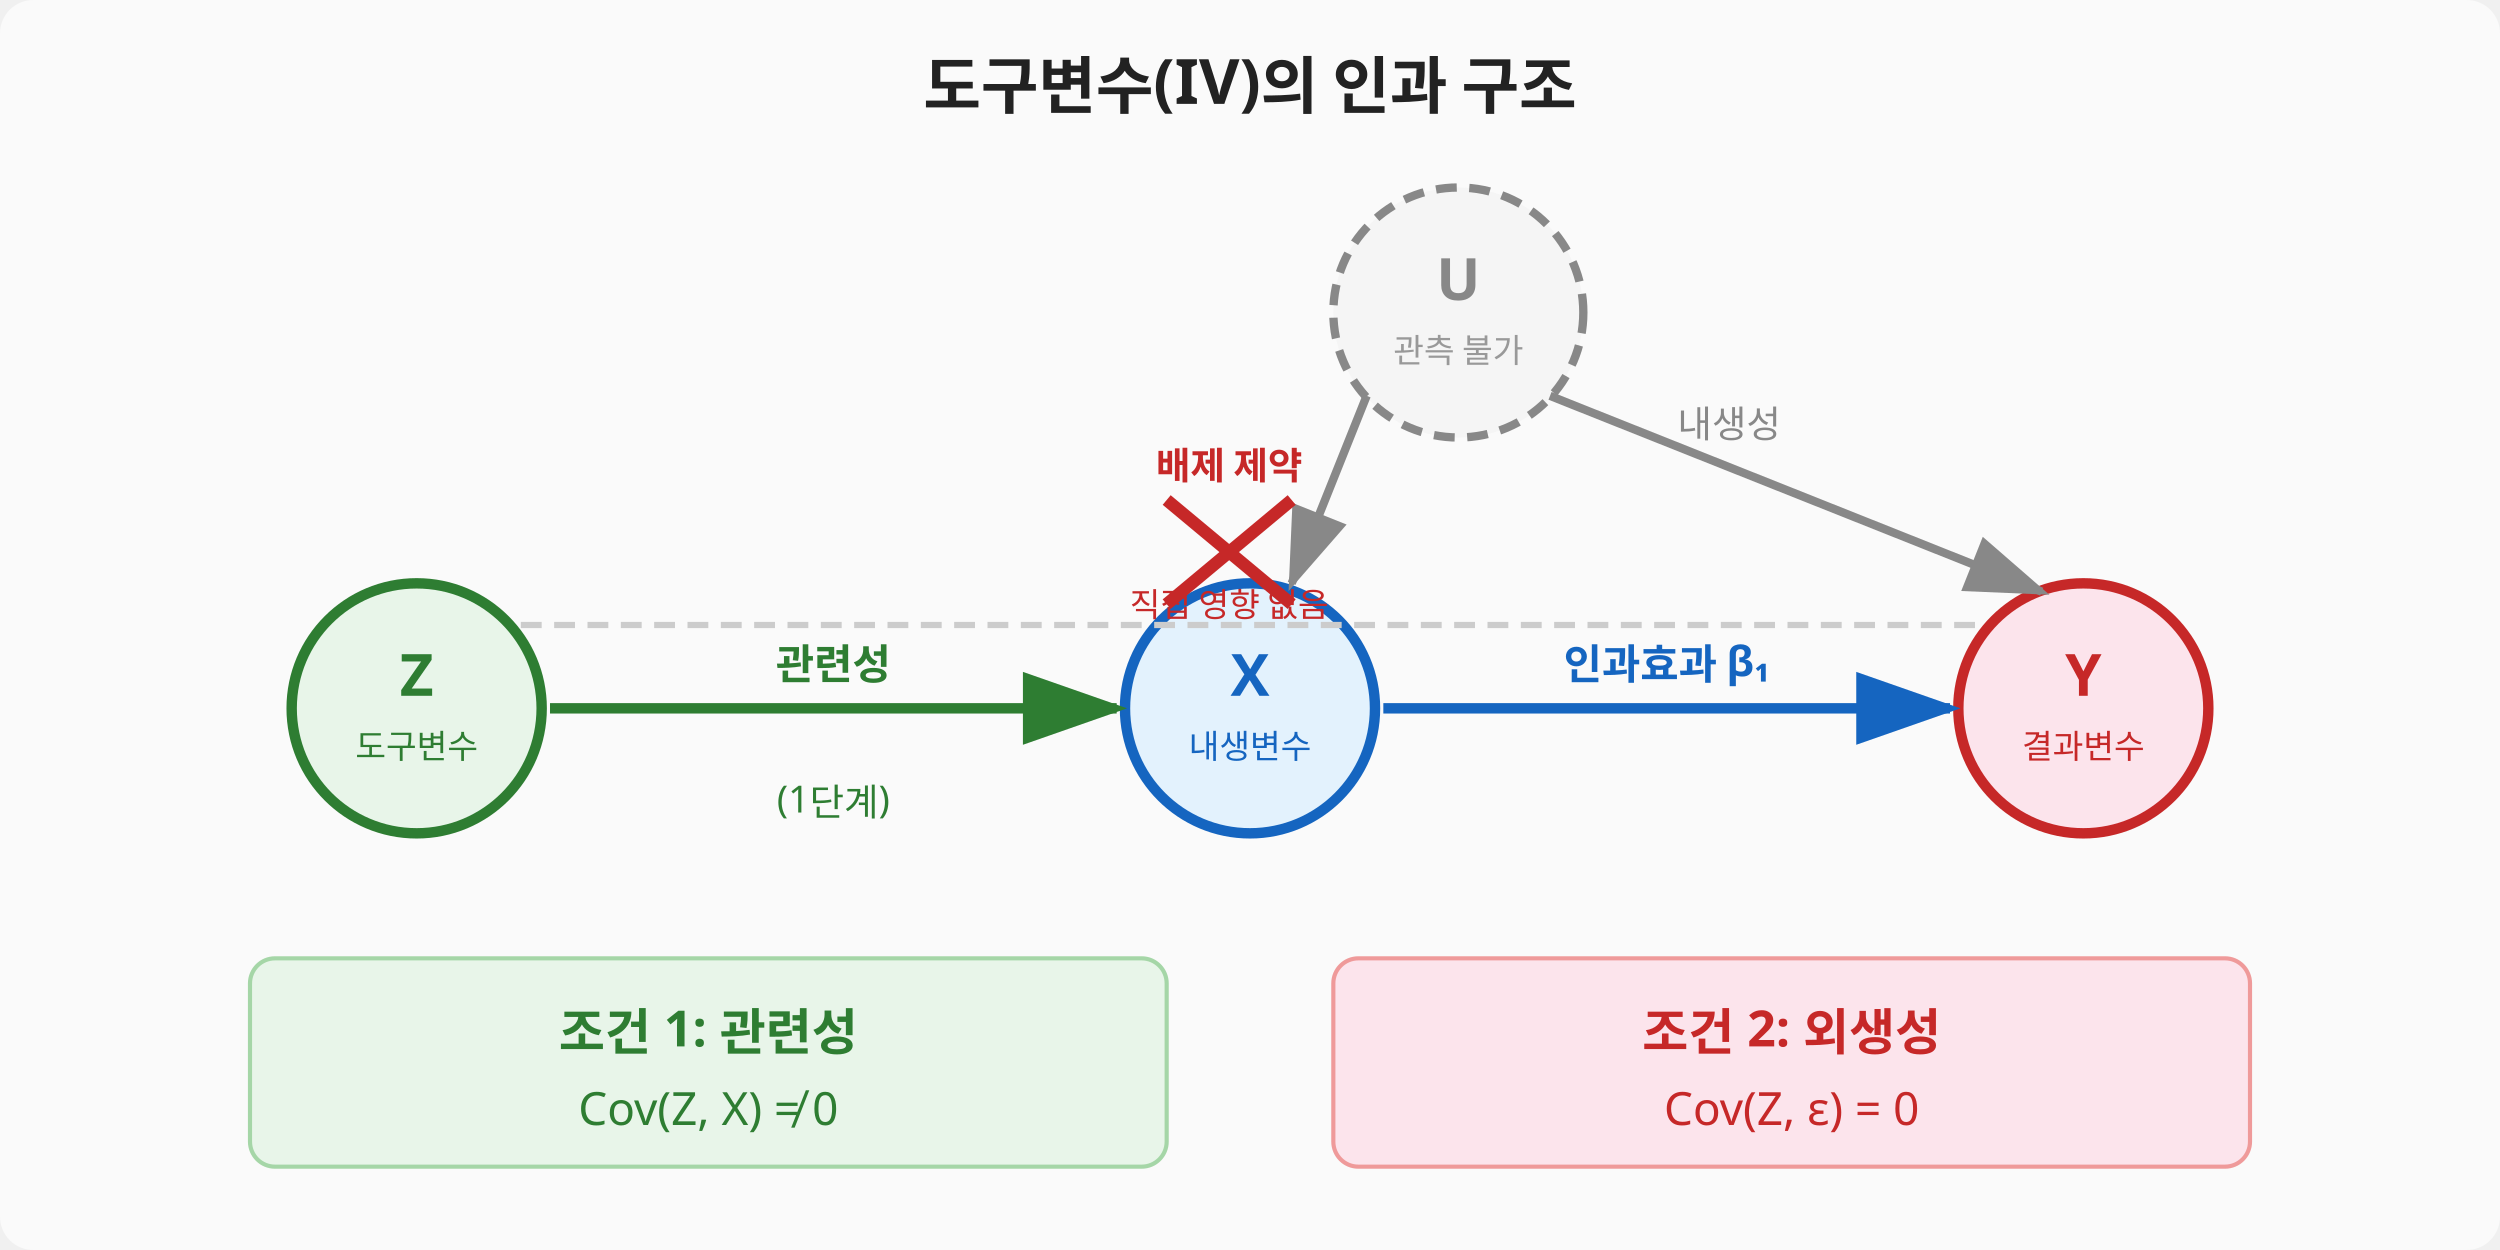
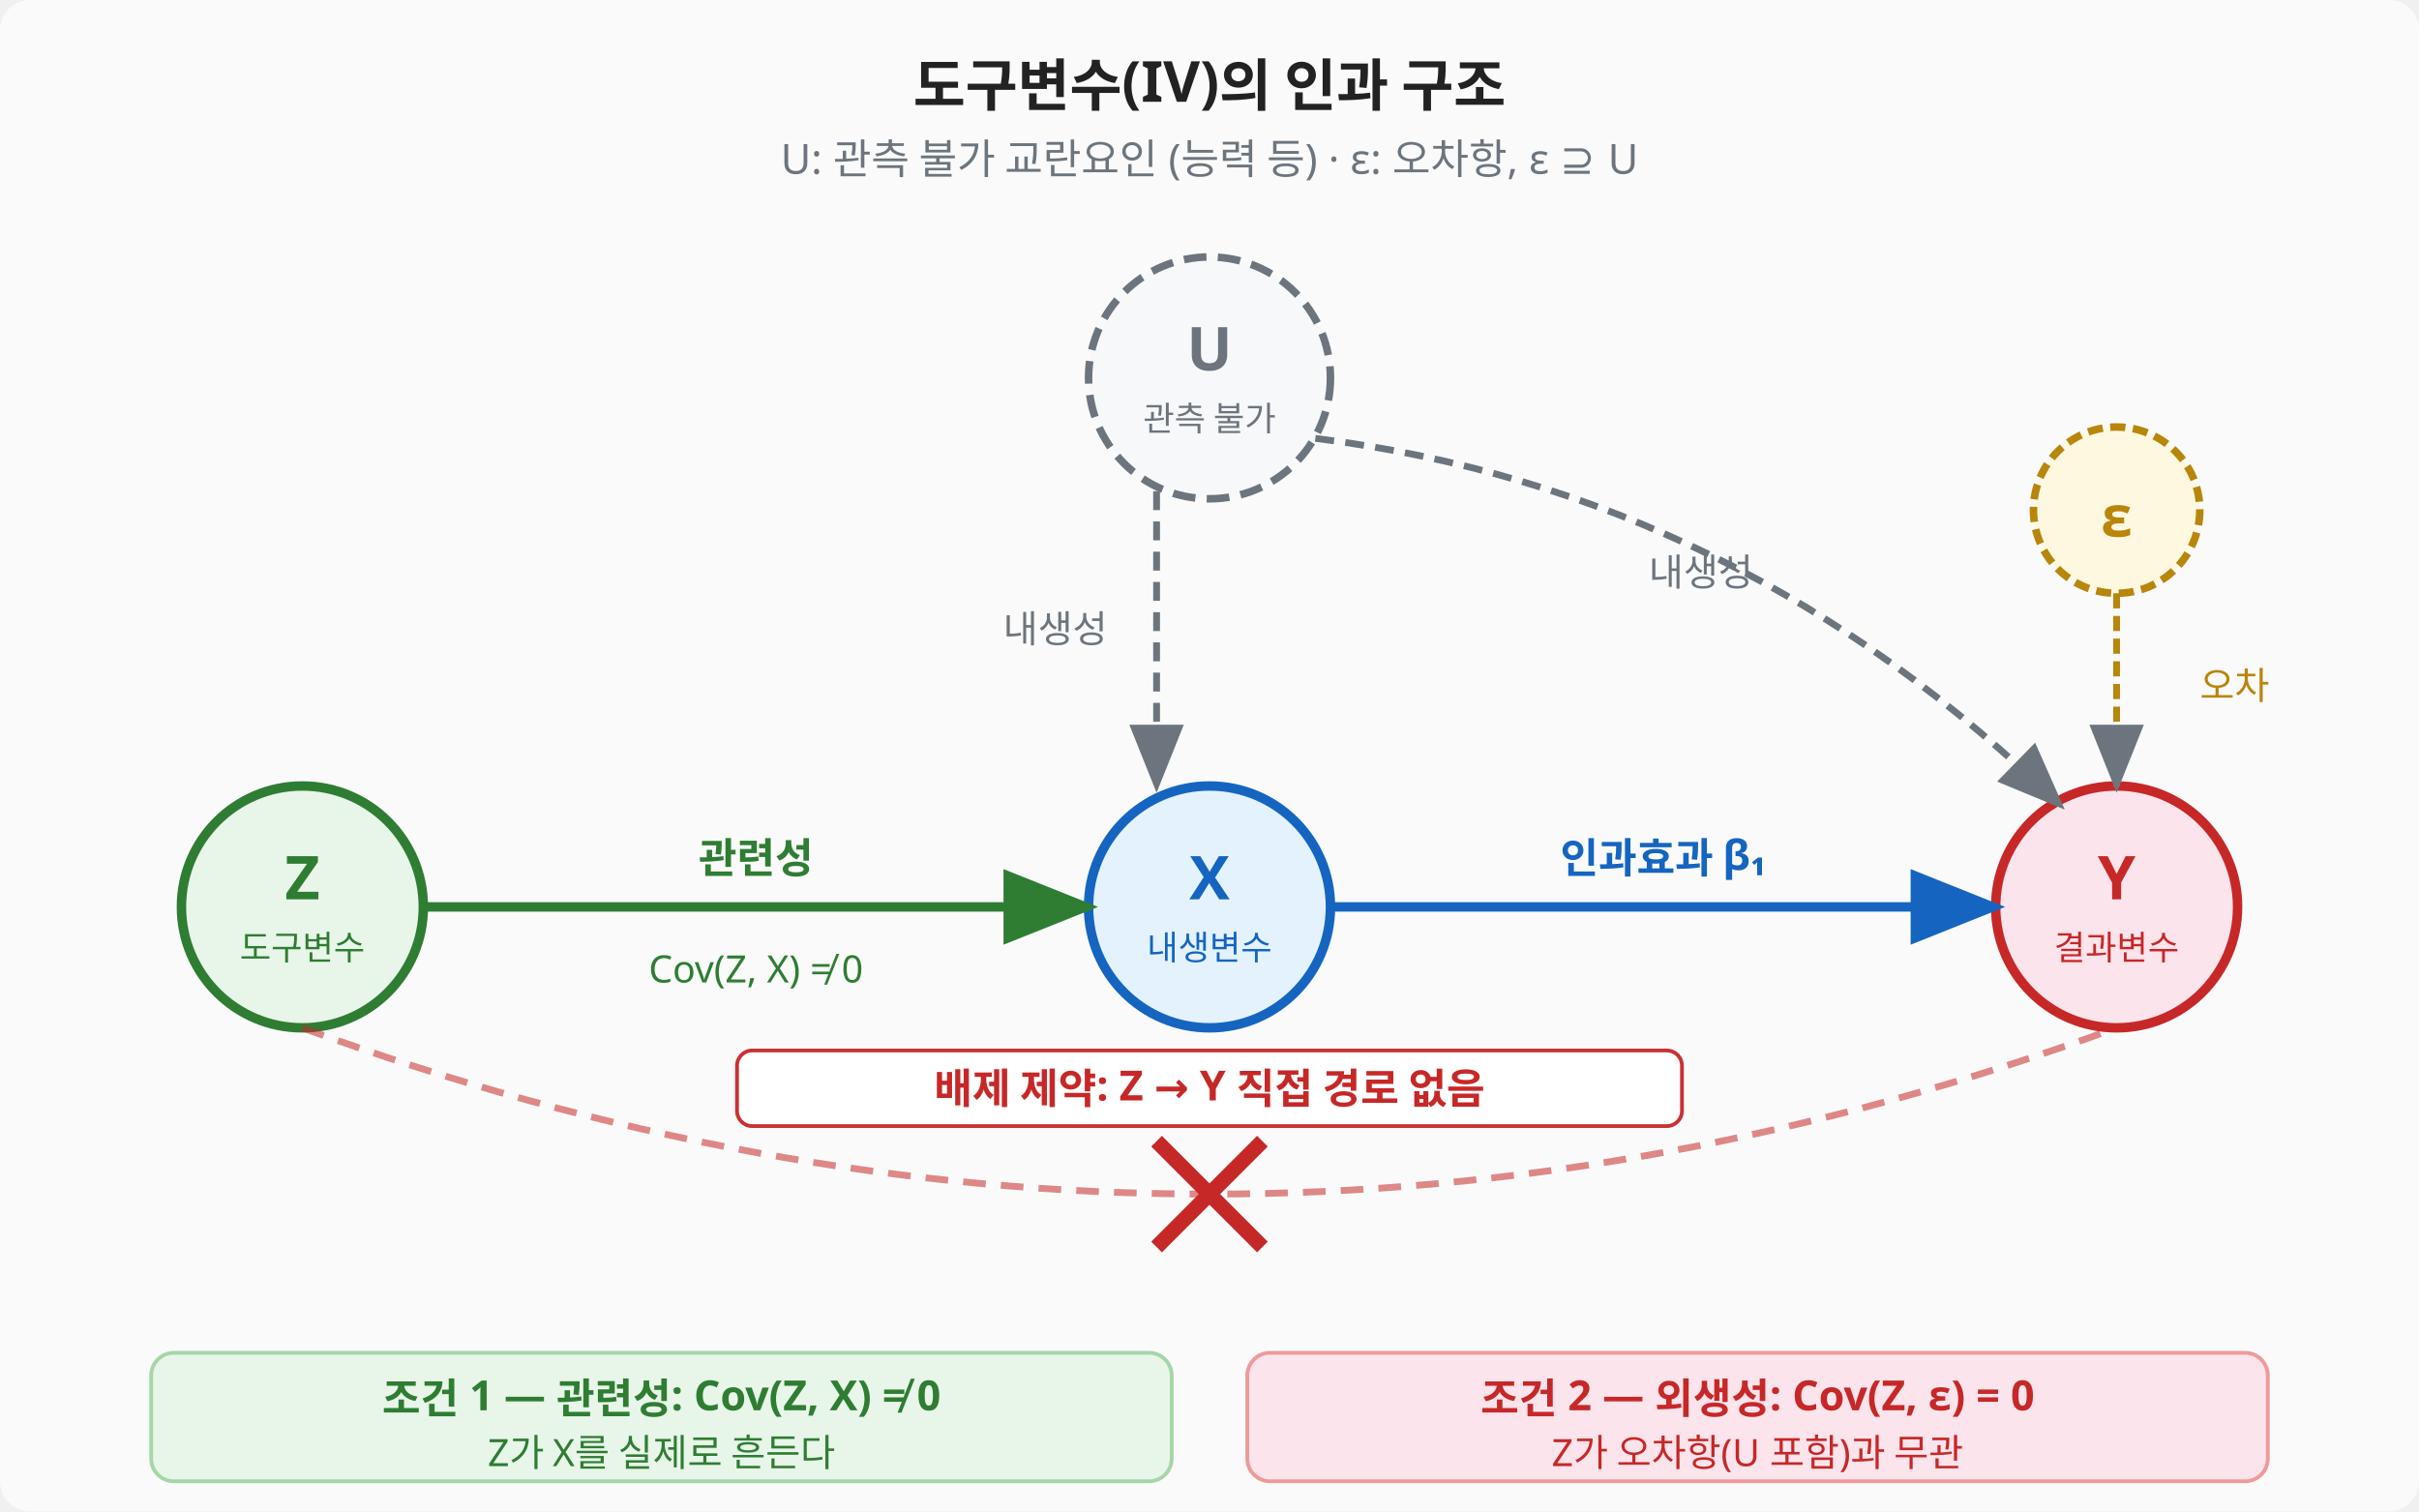
- <svg xmlns="http://www.w3.org/2000/svg" viewBox="0 0 600 300" font-family="'Noto Sans KR', Pretendard, sans-serif">
+ <svg xmlns="http://www.w3.org/2000/svg" viewBox="0 0 640 400" font-family="'Noto Sans KR', Pretendard, sans-serif">
  <defs>
-     <marker id="ivArrowGreen" markerWidth="10" markerHeight="7" refX="9" refY="3.5" orient="auto">
-       <polygon points="0 0, 10 3.5, 0 7" fill="#2e7d32" />
+     <marker id="arrGreen" markerWidth="10" markerHeight="8" refX="9" refY="4" orient="auto">
+       <polygon points="0 0, 10 4, 0 8" fill="#2e7d32" />
    </marker>
-     <marker id="ivArrowBlue" markerWidth="10" markerHeight="7" refX="9" refY="3.5" orient="auto">
-       <polygon points="0 0, 10 3.5, 0 7" fill="#1565c0" />
+     <marker id="arrBlue" markerWidth="10" markerHeight="8" refX="9" refY="4" orient="auto">
+       <polygon points="0 0, 10 4, 0 8" fill="#1565c0" />
    </marker>
-     <marker id="ivArrowGray" markerWidth="10" markerHeight="7" refX="9" refY="3.5" orient="auto">
-       <polygon points="0 0, 10 3.5, 0 7" fill="#888" />
+     <marker id="arrGray" markerWidth="10" markerHeight="8" refX="9" refY="4" orient="auto">
+       <polygon points="0 0, 10 4, 0 8" fill="#6c757d" />
+     </marker>
+     <marker id="arrRed" markerWidth="10" markerHeight="8" refX="9" refY="4" orient="auto">
+       <polygon points="0 0, 10 4, 0 8" fill="#c62828" opacity="0.45" />
    </marker>
  </defs>
-   <rect width="600" height="300" fill="#fafafa" rx="8" />
-   <text x="300" y="26" text-anchor="middle" font-size="15" font-weight="bold" fill="#222">도구변수(IV)의 인과 구조</text>
-   <circle cx="350" cy="75" r="30" fill="#f5f5f5" stroke="#888" stroke-width="2" stroke-dasharray="5,3" />
-   <text x="350" y="72" text-anchor="middle" font-size="14" font-weight="bold" fill="#888">U</text>
-   <text x="350" y="87" text-anchor="middle" font-size="8" fill="#999">관측 불가</text>
-   <circle cx="100" cy="170" r="30" fill="#e8f5e9" stroke="#2e7d32" stroke-width="2.5" />
-   <text x="100" y="167" text-anchor="middle" font-size="14" font-weight="bold" fill="#2e7d32">Z</text>
-   <text x="100" y="182" text-anchor="middle" font-size="8" fill="#2e7d32">도구변수</text>
-   <circle cx="300" cy="170" r="30" fill="#e3f2fd" stroke="#1565c0" stroke-width="2.5" />
-   <text x="300" y="167" text-anchor="middle" font-size="14" font-weight="bold" fill="#1565c0">X</text>
-   <text x="300" y="182" text-anchor="middle" font-size="8" fill="#1565c0">내생변수</text>
-   <circle cx="500" cy="170" r="30" fill="#fce4ec" stroke="#c62828" stroke-width="2.5" />
-   <text x="500" y="167" text-anchor="middle" font-size="14" font-weight="bold" fill="#c62828">Y</text>
-   <text x="500" y="182" text-anchor="middle" font-size="8" fill="#c62828">결과변수</text>
-   <line x1="132" y1="170" x2="268" y2="170" stroke="#2e7d32" stroke-width="2.5" marker-end="url(#ivArrowGreen)" />
-   <text x="200" y="163" text-anchor="middle" font-size="10" font-weight="bold" fill="#2e7d32">관련성</text>
-   <text x="200" y="195" text-anchor="middle" font-size="9" fill="#2e7d32">(1단계)</text>
-   <line x1="332" y1="170" x2="468" y2="170" stroke="#1565c0" stroke-width="2.5" marker-end="url(#ivArrowBlue)" />
-   <text x="400" y="163" text-anchor="middle" font-size="10" font-weight="bold" fill="#1565c0">인과효과 β₁</text>
-   <line x1="328" y1="95" x2="310" y2="140" stroke="#888" stroke-width="2" marker-end="url(#ivArrowGray)" />
-   <line x1="372" y1="95" x2="490" y2="142" stroke="#888" stroke-width="2" marker-end="url(#ivArrowGray)" />
-   <text x="415" y="105" text-anchor="middle" font-size="9" fill="#888">내생성</text>
-   <line x1="125" y1="150" x2="475" y2="150" stroke="#ccc" stroke-width="1.5" stroke-dasharray="5,3" />
-   <line x1="280" y1="120" x2="310" y2="145" stroke="#c62828" stroke-width="3" />
-   <line x1="310" y1="120" x2="280" y2="145" stroke="#c62828" stroke-width="3" />
-   <text x="295" y="115" text-anchor="middle" font-size="9" font-weight="bold" fill="#c62828">배제 제약</text>
-   <text x="295" y="148" text-anchor="middle" font-size="8" fill="#c62828">직접 영향 없음</text>
-   <rect x="60" y="230" width="220" height="50" fill="#e8f5e9" rx="6" stroke="#a5d6a7" stroke-width="1" />
-   <text x="170" y="252" text-anchor="middle" font-size="12" font-weight="bold" fill="#2e7d32">조건 1: 관련성</text>
-   <text x="170" y="270" text-anchor="middle" font-size="11" fill="#2e7d32">Cov(Z, X) ≠ 0</text>
-   <rect x="320" y="230" width="220" height="50" fill="#fce4ec" rx="6" stroke="#ef9a9a" stroke-width="1" />
-   <text x="430" y="252" text-anchor="middle" font-size="12" font-weight="bold" fill="#c62828">조건 2: 외생성</text>
-   <text x="430" y="270" text-anchor="middle" font-size="11" fill="#c62828">Cov(Z, ε) = 0</text>
+   <rect width="640" height="400" fill="#fafafa" rx="8" />
+   <text x="320" y="28" text-anchor="middle" font-size="15" font-weight="bold" fill="#222">도구변수(IV)의 인과 구조</text>
+   <text x="320" y="46" text-anchor="middle" font-size="11" fill="#6c757d">U: 관측 불가 교란요인 (능력 등) · ε: 오차항, ε ⊇ U</text>
+   <circle cx="320" cy="100" r="32" fill="#f7f8fa" stroke="#6c757d" stroke-width="2" stroke-dasharray="6,3" />
+   <text x="320" y="98" text-anchor="middle" font-size="16" font-weight="bold" fill="#6c757d">U</text>
+   <text x="320" y="114" text-anchor="middle" font-size="9" fill="#6c757d">관측 불가</text>
+   <circle cx="80" cy="240" r="32" fill="#e8f5e9" stroke="#2e7d32" stroke-width="2.5" />
+   <text x="80" y="238" text-anchor="middle" font-size="16" font-weight="bold" fill="#2e7d32">Z</text>
+   <text x="80" y="254" text-anchor="middle" font-size="9" fill="#2e7d32">도구변수</text>
+   <circle cx="320" cy="240" r="32" fill="#e3f2fd" stroke="#1565c0" stroke-width="2.5" />
+   <text x="320" y="238" text-anchor="middle" font-size="16" font-weight="bold" fill="#1565c0">X</text>
+   <text x="320" y="254" text-anchor="middle" font-size="9" fill="#1565c0">내생변수</text>
+   <circle cx="560" cy="240" r="32" fill="#fce4ec" stroke="#c62828" stroke-width="2.5" />
+   <text x="560" y="238" text-anchor="middle" font-size="16" font-weight="bold" fill="#c62828">Y</text>
+   <text x="560" y="254" text-anchor="middle" font-size="9" fill="#c62828">결과변수</text>
+   <circle cx="560" cy="135" r="22" fill="#fff8e1" stroke="#b8860b" stroke-width="2" stroke-dasharray="4,2" />
+   <text x="560" y="142" text-anchor="middle" font-size="15" font-weight="bold" fill="#b8860b">ε</text>
+   <line x1="112" y1="240" x2="288" y2="240" stroke="#2e7d32" stroke-width="2.5" marker-end="url(#arrGreen)" />
+   <text x="200" y="231" text-anchor="middle" font-size="11" font-weight="bold" fill="#2e7d32">관련성</text>
+   <text x="200" y="260" text-anchor="middle" font-size="10" fill="#2e7d32">Cov(Z, X) ≠ 0</text>
+   <line x1="352" y1="240" x2="528" y2="240" stroke="#1565c0" stroke-width="2.5" marker-end="url(#arrBlue)" />
+   <text x="440" y="231" text-anchor="middle" font-size="11" font-weight="bold" fill="#1565c0">인과효과 β₁</text>
+   <line x1="306" y1="130" x2="306" y2="208" stroke="#6c757d" stroke-width="1.8" stroke-dasharray="5,3" marker-end="url(#arrGray)" />
+   <path d="M 348 116 Q 460 130 545 213" stroke="#6c757d" stroke-width="1.8" stroke-dasharray="5,3" fill="none" marker-end="url(#arrGray)" />
+   <text x="293" y="170" text-anchor="end" font-size="10" fill="#6c757d">내생성</text>
+   <text x="450" y="155" text-anchor="middle" font-size="10" fill="#6c757d">내생성</text>
+   <line x1="560" y1="157" x2="560" y2="208" stroke="#b8860b" stroke-width="1.8" stroke-dasharray="4,2" marker-end="url(#arrGray)" />
+   <text x="582" y="185" font-size="10" fill="#b8860b">오차</text>
+   <path d="M 80 272 Q 320 360 560 272" stroke="#c62828" stroke-width="1.8" stroke-dasharray="6,4" fill="none" opacity="0.55" />
+   <line x1="306" y1="302" x2="334" y2="330" stroke="#c62828" stroke-width="4" />
+   <line x1="334" y1="302" x2="306" y2="330" stroke="#c62828" stroke-width="4" />
+   <rect x="195" y="278" width="250" height="20" fill="#fff" stroke="#c62828" stroke-width="1" rx="4" opacity="0.95" />
+   <text x="320" y="292" text-anchor="middle" font-size="11" font-weight="bold" fill="#c62828">배제 제약: Z → Y 직접 경로 없음</text>
+   <rect x="40" y="358" width="270" height="34" fill="#e8f5e9" rx="6" stroke="#a5d6a7" stroke-width="1" />
+   <text x="175" y="374" text-anchor="middle" font-size="11" font-weight="bold" fill="#2e7d32">조건 1 — 관련성: Cov(Z, X) ≠ 0</text>
+   <text x="175" y="388" text-anchor="middle" font-size="10" fill="#2e7d32">Z가 X를 실제로 흔든다</text>
+   <rect x="330" y="358" width="270" height="34" fill="#fce4ec" rx="6" stroke="#ef9a9a" stroke-width="1" />
+   <text x="465" y="374" text-anchor="middle" font-size="11" font-weight="bold" fill="#c62828">조건 2 — 외생성: Cov(Z, ε) = 0</text>
+   <text x="465" y="388" text-anchor="middle" font-size="10" fill="#c62828">Z가 오차항(U 포함)과 무관</text>
</svg>
